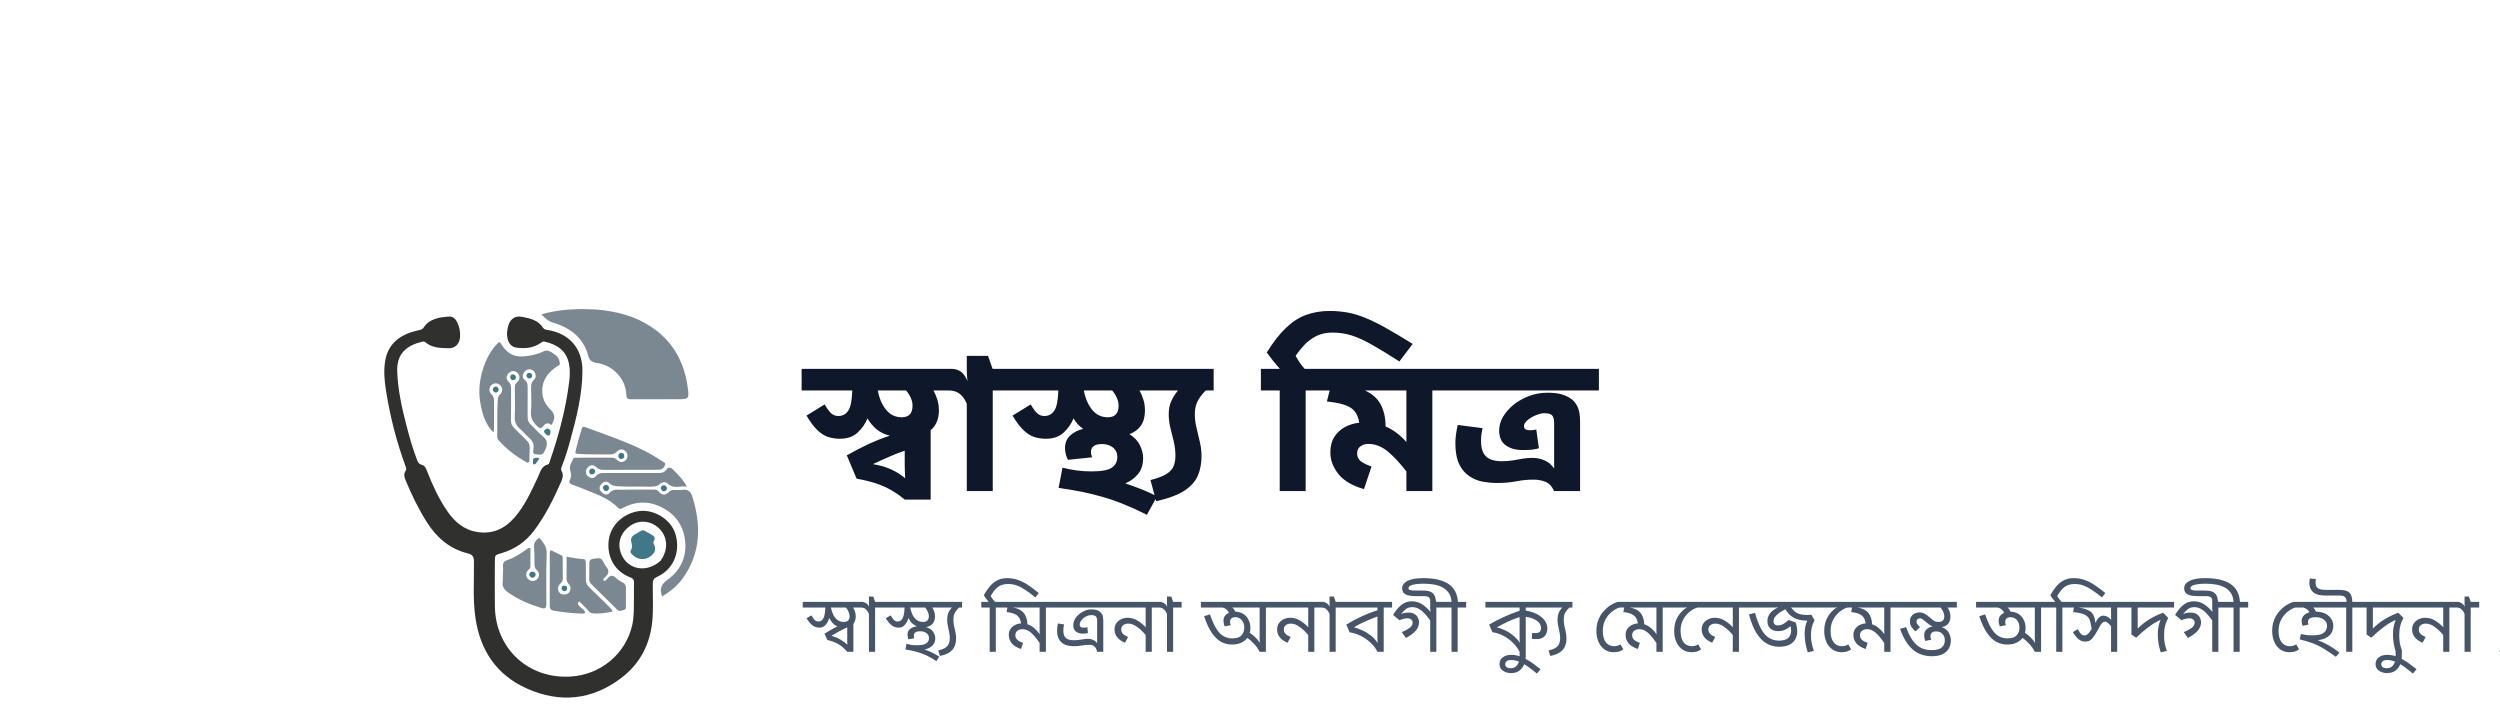
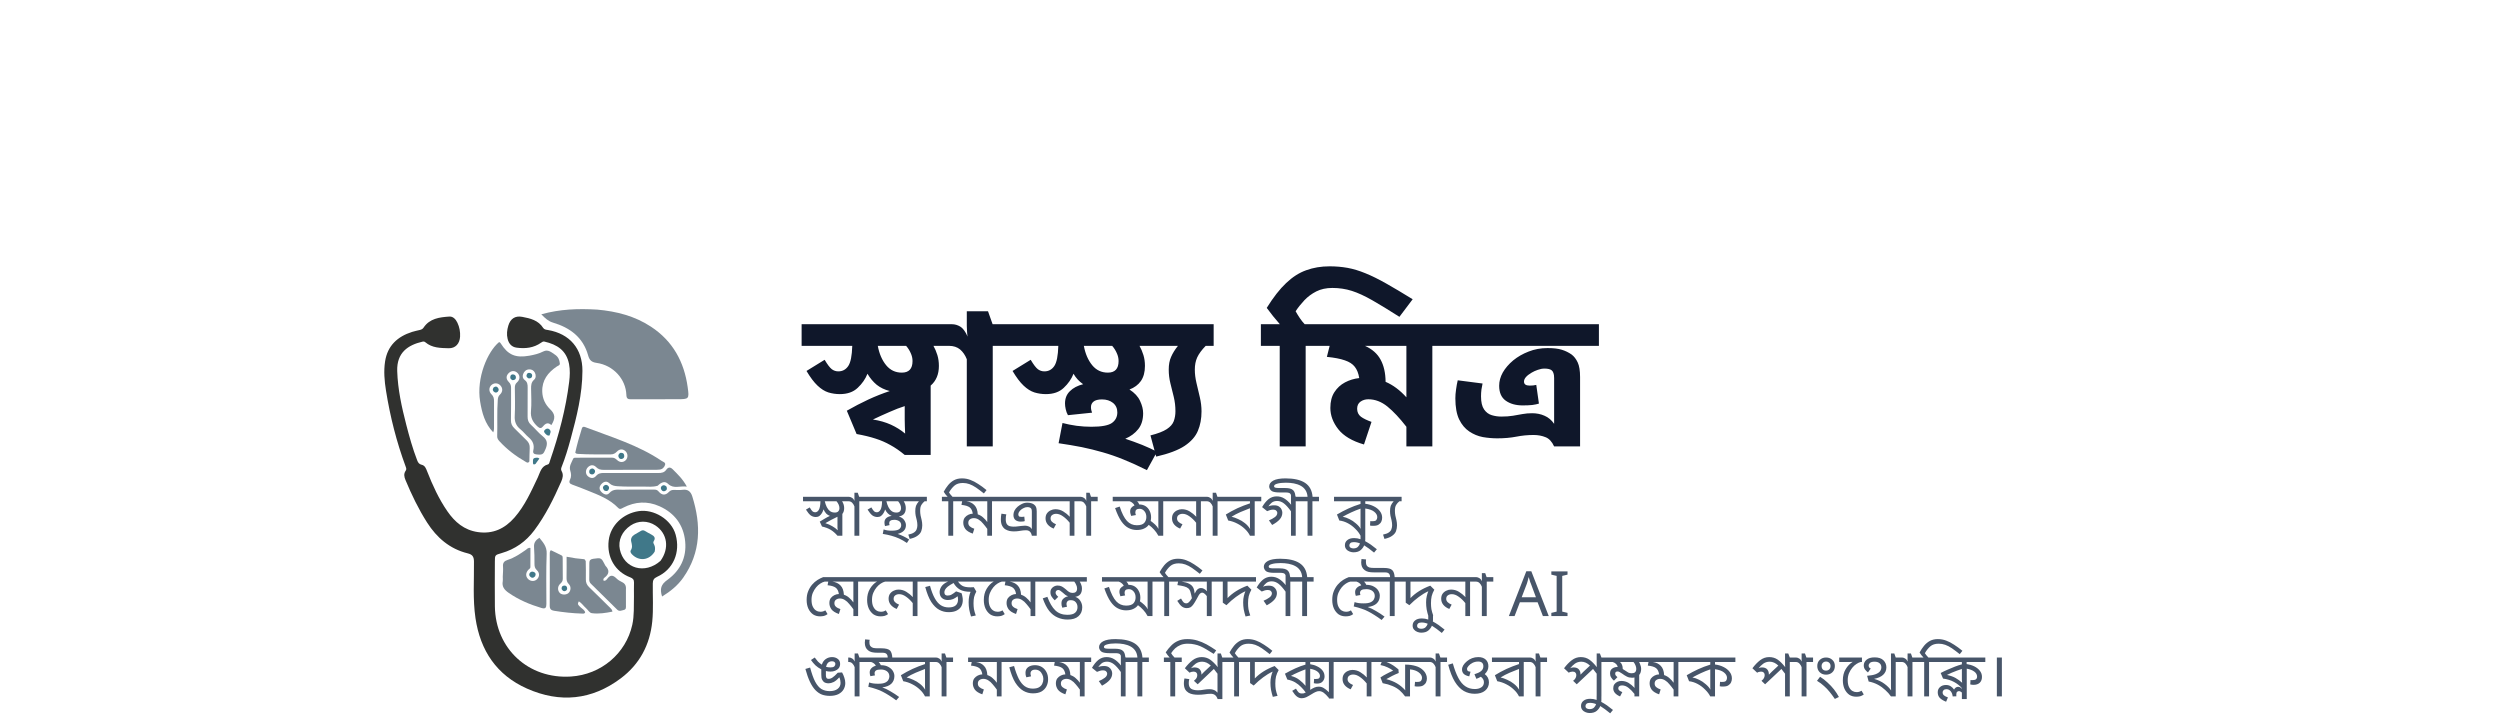
<svg xmlns="http://www.w3.org/2000/svg" width="280" height="80" viewBox="0 0 280 80" fill="none" role="img" aria-labelledby="logoTitle logoDesc">
  <rect width="580" height="500" rx="12" fill="none" />
  <g transform="translate(10 4) scale(0.1)">
    <path fill="#30312fff" opacity="1" stroke="none" d="M610.031,628 C610.035,622.502 609.93,617.499 610.077,612.505 C610.169,609.38 608.944,607.774 605.947,606.651 C588.815,600.232 579.435,584.029 581.733,565.242 C583.816,548.212 597.915,535.13 615.274,532.474 C632.085,529.902 651.969,541.58 656.741,558.909 C662.226,578.823 654.052,597.864 635.889,606.074 C632.186,607.747 631.181,609.801 631.13,613.606 C630.942,627.756 631.93,641.919 630.528,656.06 C627.919,682.356 616.262,703.972 595.323,719.716 C562.817,744.157 527.08,747.604 490.205,731.199 C456.287,716.11 437.925,688.73 432.531,652.247 C429.416,631.181 431.058,610.009 430.838,588.887 C430.78,583.306 429.002,581.032 423.735,579.729 C403.722,574.778 389.214,562.258 378.342,545.227 C368.729,530.166 361.002,514.114 354.143,497.635 C352.672,494.101 351.928,490.608 354.387,487.197 C355.552,485.581 354.91,484.097 354.316,482.49 C344.121,454.923 336.947,426.57 332.322,397.559 C330.585,386.665 329.606,375.679 331.301,364.745 C334.025,347.18 345.168,336.949 361.544,331.736 C364.39,330.83 367.346,330.269 370.251,329.551 C371.899,329.144 373.346,328.522 374.362,326.991 C381.268,316.584 392.324,315.328 403.265,314.544 C407.482,314.242 410.486,317.642 412.308,321.476 C414.639,326.38 415.578,331.559 415.291,337.007 C414.882,344.776 410.179,350.261 402.404,350.032 C393.367,349.767 383.968,349.787 376.399,343.343 C375.429,342.517 374.377,342.377 373.141,342.664 C357.044,346.404 344.215,354.827 344.879,375.602 C345.531,396.034 349.888,415.85 354.963,435.513 C358.454,449.037 362.203,462.51 367.249,475.576 C368.204,478.05 369.352,479.88 372.204,480.514 C375.953,481.347 377.109,484.623 378.347,487.787 C384.489,503.486 391.487,518.773 401.108,532.694 C409.431,544.737 419.878,553.674 435.071,555.916 C452.05,558.42 465.408,552.041 476.274,539.613 C487.827,526.399 494.843,510.472 502.285,494.824 C504.999,489.117 506.017,482.134 513.703,480.125 C515.257,479.719 515.5,477.447 516.039,475.881 C525.927,447.179 533.713,417.951 537.463,387.771 C538.282,381.18 538.604,374.373 537.348,367.831 C534.411,352.536 524.078,345.868 509.758,342.574 C508.287,342.235 507.292,342.931 506.15,343.744 C497.809,349.681 488.357,350.718 478.576,349.381 C473.051,348.625 469.878,344.946 468.53,339.559 C467.27,334.523 467.871,329.584 469.304,324.766 C471.606,317.033 476.904,313.366 484.854,314.865 C493.841,316.56 502.907,318.646 508.38,327.299 C509.568,329.177 511.76,329.283 513.708,329.615 C538.123,333.778 552.414,350.546 552.329,375.368 C552.239,401.591 545.885,426.781 539.067,451.849 C536.23,462.283 533.11,472.653 529.112,482.725 C528.48,484.316 528.021,485.868 528.959,487.512 C531.274,491.567 530.314,495.421 528.546,499.435 C520.138,518.527 510.963,537.205 498.416,553.98 C489.063,566.484 476.879,575.132 461.766,579.478 C454.28,581.63 454.261,581.657 454.251,589.24 C454.229,605.903 454.035,622.568 454.27,639.228 C454.938,686.668 492.044,720.786 539.427,717.714 C573.151,715.527 600.963,692.142 608.141,659.847 C610.438,649.514 609.769,638.972 610.031,628 M639.72,588.193 C649.966,574.159 647.558,557.401 634.014,548.491 C625.48,542.877 614.651,542.899 606.292,548.548 C596.589,555.104 592.066,565.187 594.242,575.408 C598.788,596.753 622.216,603.678 639.72,588.193 z" />
    <path fill="#00192b84" opacity="1" stroke="none" d="M568.904,306.762 C590.713,308.714 610.965,313.957 629.131,325.916 C653.602,342.026 666.288,365.277 670.214,393.711 C672.052,407.019 671.721,407.088 658.391,407.117 C641.226,407.153 624.059,407.084 606.894,407.212 C603.265,407.239 601.674,406.495 601.532,402.267 C600.936,384.442 586.742,369.065 568.284,366.454 C562.677,365.661 560.226,363.566 558.679,357.976 C553.117,337.883 538.425,326.951 519.268,321.3 C514.167,319.795 510.713,316.589 506.242,312.036 C527.277,306.141 547.764,305.508 568.904,306.762 z" />
    <path fill="#00192b84" opacity="1" stroke="none" d="M636.599,504.039 C631.004,505.693 625.64,504.969 620.337,504.976 C610.846,504.99 601.352,505.219 591.856,504.592 C588.255,504.354 585.211,503.857 582.427,501.195 C579.502,498.4 576.252,499.258 573.638,502.104 C571.2,504.757 570.651,507.659 573.209,510.596 C575.814,513.59 579.712,515.327 582.346,512.311 C586.972,507.013 592.671,508.659 597.994,508.504 C609.646,508.165 621.316,508.449 632.977,508.378 C634.968,508.366 636.281,508.868 637.649,510.481 C641.348,514.843 645.276,515.055 649.118,511.017 C650.828,509.22 652.572,508.678 654.83,508.71 C657.995,508.754 661.21,509.028 664.319,508.596 C670.341,507.76 673.615,510.408 675.349,515.938 C685.349,547.806 685.173,578.558 665.191,607.021 C659.015,615.819 650.771,622.438 641.526,628.107 C638.71,619.358 640.521,614.482 647.222,609.654 C661.908,599.074 669.131,584.448 667.407,566.538 C665.632,548.087 655.666,534.589 638.559,526.96 C624.909,520.872 611.352,521.762 598.109,528.552 C596.255,529.503 594.503,531.051 592.324,528.802 C582.87,519.05 570.482,514.393 558.27,509.471 C552.555,507.167 546.828,504.88 541.027,502.806 C538.069,501.749 536.867,500.306 538.416,497.264 C540.112,493.933 539.79,490.57 538.684,487.08 C537.115,482.126 540.123,478.094 541.903,473.893 C542.569,472.321 544.5,472.63 545.966,472.627 C559.131,472.603 572.297,472.66 585.463,472.587 C587.867,472.574 589.432,473.64 591.088,475.213 C594.239,478.207 598.129,478.141 600.863,475.374 C603.461,472.744 603.365,468.038 600.66,465.433 C597.759,462.641 594.009,462.571 590.919,465.814 C588.902,467.929 586.832,468.94 583.957,468.92 C571.796,468.837 559.631,469.16 547.48,468.37 C546.486,468.305 545.465,468.333 544.275,467.008 C546.228,458.004 548.883,448.8 551.753,439.653 C552.355,437.733 553.892,437.769 555.432,438.357 C584.639,449.515 614.829,458.459 641.106,476.228 C642.753,477.342 645.782,477.977 644.857,480.76 C643.955,483.472 641.865,485.62 638.699,485.96 C636.717,486.173 634.707,486.171 632.709,486.173 C613.877,486.193 595.044,486.153 576.212,486.238 C572.921,486.253 570.235,485.793 567.706,483.19 C564.949,480.352 561.406,480.314 558.404,483.354 C555.605,486.189 555.521,490.788 558.282,493.23 C561.373,495.962 564.956,496.181 567.603,493.055 C570.13,490.072 573.021,489.716 576.459,489.724 C596.791,489.772 617.124,489.667 637.456,489.777 C641.029,489.797 644.022,489.223 646.193,486.166 C648.429,483.018 650.745,482.901 653.54,485.707 C659.024,491.213 664.723,496.513 669.258,504.999 C661.383,503.928 654.436,507.937 648.178,501.875 C644.922,498.721 641.163,499.597 636.599,504.039 z" />
    <path fill="#00192b84" opacity="1" stroke="none" d="M492.899,476.807 C491.299,479.237 489.818,477.816 488.47,477.045 C477.705,470.889 467.937,463.451 459.507,454.315 C458.017,452.699 456.775,451.027 456.854,448.614 C457.298,434.968 456.5,421.302 457.528,407.66 C457.696,405.426 458.137,403.676 459.923,401.981 C463.382,398.7 463.269,394.484 460.144,391.411 C457.356,388.671 453.097,388.661 450.233,391.387 C447.446,394.04 447.291,398.543 450.488,401.636 C452.802,403.874 453.32,406.261 453.298,409.216 C453.223,419.377 453.3,429.538 453.29,439.699 C453.289,441.158 453.127,442.616 452.436,444.25 C443.105,434.582 439.817,422.346 437.735,409.647 C433.374,383.042 446.143,353.775 458.88,343.221 C459.864,343.194 460.365,343.898 460.803,344.593 C468.967,357.541 477.312,361.172 492.869,358.381 C498.274,357.411 503.569,356.141 508.559,353.6 C513.853,350.904 517.792,354.735 521.704,357.322 C525.039,359.527 526.711,363.088 527.032,367.079 C527.202,369.189 525.065,369.531 523.748,370.415 C513.628,377.203 506.851,385.953 507.326,398.815 C507.609,406.466 510.625,413.002 516.142,418.32 C521.86,423.832 522.311,428.587 517.491,436.122 C513.789,432.59 510.87,434.199 508.15,437.599 C506.226,440.004 504.503,439.956 502.012,437.659 C496.828,432.88 493.988,427.78 494.696,420.286 C495.475,412.032 494.913,403.645 494.822,395.317 C494.781,391.584 494.939,388.176 498.113,385.363 C500.448,383.293 500.398,380.187 499.102,377.469 C497.854,374.854 495.381,373.519 492.546,373.702 C489.291,373.912 487.074,375.824 485.915,378.965 C484.909,381.69 485.57,384.116 487.732,385.683 C490.762,387.88 490.995,390.786 490.975,394.055 C490.912,404.882 491.04,415.711 490.915,426.537 C490.871,430.259 491.786,433.189 494.682,435.794 C499.258,439.91 503.112,444.883 507.92,448.67 C513.057,452.717 513.456,456.933 511.188,462.554 C508.637,468.876 507.741,469.651 500.944,468.956 C498.06,468.66 496.568,467.513 497.297,464.45 C498.709,458.518 496.88,453.868 492.204,449.947 C488.9,447.176 486.296,443.559 482.941,440.864 C477.981,436.878 476.141,432.227 476.503,425.77 C477.089,415.309 476.703,404.79 476.629,394.296 C476.612,391.831 477.108,389.949 479.128,388.182 C482.465,385.261 482.596,380.929 479.926,378.045 C477.145,375.039 473.154,374.815 470.143,377.495 C466.68,380.577 466.389,384.432 469.921,387.918 C471.95,389.92 472.404,392.001 472.39,394.599 C472.326,406.593 472.525,418.59 472.262,430.578 C472.177,434.478 473.514,437.206 476.197,439.761 C480.777,444.123 485.1,448.755 489.704,453.09 C492.337,455.57 493.478,458.337 493.274,461.95 C493.001,466.768 493.072,471.606 492.899,476.807 z" />
    <path fill="#00192b84" opacity="1" stroke="none" d="M556.024,588.427 C556.132,595.538 556.289,602.199 556.147,608.852 C556.07,612.454 557.256,615.167 559.86,617.664 C567.785,625.262 575.526,633.052 583.37,640.735 C584.445,641.789 585.545,642.758 585.928,645.026 C578.218,646.562 570.605,647.8 562.894,646.762 C560.093,646.385 558.672,643.174 556.545,641.343 C553.681,638.877 551.625,635.524 548.286,633.486 C546.69,636.451 546.93,637.116 550.327,640.237 C552.222,641.978 554.776,643.176 555.395,645.964 C554.497,647.635 553.017,647.247 551.778,647.21 C541.294,646.898 530.891,645.751 520.541,644.069 C517.337,643.548 515.661,642.175 515.687,638.502 C515.826,619.028 515.734,599.553 515.735,580.078 C515.735,578.933 515.622,577.735 516.95,576.204 C520.863,578.098 524.996,580.006 529.031,582.104 C530.366,582.799 530.207,584.384 530.212,585.718 C530.241,593.208 530.203,600.699 530.318,608.188 C530.354,610.587 529.379,612.121 527.607,613.686 C524.399,616.519 524.216,621.01 526.801,623.945 C528.881,626.306 533.764,626.558 536.429,624.442 C539.366,622.11 540.004,617.076 537.073,614.204 C534.722,611.901 534.476,609.544 534.539,606.611 C534.697,599.167 534.591,591.718 534.591,583.546 C541.541,584.967 547.896,585.827 554.295,586.3 C554.885,586.343 555.399,587.392 556.024,588.427 z" />
    <path fill="#00192b84" opacity="1" stroke="none" d="M463.105,606.022 C463.221,601.874 463.686,598.184 463.367,594.564 C462.988,590.274 464.751,588.299 468.69,587.046 C476.226,584.648 482.723,580.212 489.143,575.705 C490.436,574.798 491.41,573.159 494.092,573.72 C494.092,580.818 494.141,588.04 494.05,595.26 C494.032,596.697 492.49,597.327 491.624,598.308 C488.62,601.709 488.57,605.67 491.483,608.544 C494.278,611.302 498.661,611.42 501.402,608.811 C504.386,605.971 504.62,601.711 501.313,598.636 C499.064,596.544 498.619,594.362 498.614,591.579 C498.603,585.259 498.596,578.921 498.119,572.626 C497.75,567.761 500.095,564.89 504.074,562.286 C508.354,567.595 512.576,572.15 512.275,580.035 C511.556,598.828 511.876,617.664 511.951,636.482 C511.968,640.733 510.827,642.248 506.394,640.923 C493.39,637.039 481.076,631.843 469.831,624.074 C465.019,620.75 461.943,617.163 463.08,611 C463.347,609.551 463.112,608.01 463.105,606.022 z" />
    <path fill="#00192b84" opacity="1" stroke="none" d="M601.034,620.295 C601.044,626.582 601.078,632.404 601.047,638.226 C601.036,640.168 601.467,642.505 598.793,643.119 C596.296,643.691 593.656,645.171 591.262,642.816 C581.425,633.136 571.599,623.445 561.771,613.755 C560.518,612.519 559.95,610.971 559.954,609.248 C559.972,602.927 560.051,596.608 560.066,590.288 C560.072,587.415 561.533,586.251 564.308,585.857 C573.42,584.561 573.409,584.487 577.693,592.908 C577.844,593.204 577.964,593.539 578.187,593.772 C582.821,598.604 582.427,602.948 577.057,606.965 C576.192,607.613 575.393,608.644 575.903,610.252 C578.019,611.041 579.35,609.358 580.27,608.095 C583.589,603.536 586.685,604.11 590.329,607.724 C592.066,609.446 594.279,610.85 596.517,611.867 C600.099,613.496 601.429,616.097 601.034,620.295 z" />
    <path fill="#155a6fd0" opacity="1" stroke="none" d="M510.593,445.511 C508.651,443.447 509.181,442.023 511.045,440.767 C512.659,439.68 514.26,439.769 515.565,441.098 C517.885,443.461 515.817,445.589 515.556,447.631 C512.956,448.462 512.065,446.775 510.593,445.511 z" />
    <path fill="#155a6fd0" opacity="1" stroke="none" d="M499.368,605.403 C497.294,607.698 495.392,607.519 493.631,605.67 C492.645,604.634 492.454,603.22 493.197,602.007 C494.142,600.463 495.679,599.821 497.447,600.442 C499.673,601.224 500.541,602.76 499.368,605.403 z" />
    <path fill="#155a6fd0" opacity="1" stroke="none" d="M576.896,509.396 C575.12,507.455 574.594,505.629 576.5,503.964 C577.685,502.93 579.203,502.667 580.619,503.69 C581.964,504.661 582.511,506.048 581.947,507.61 C581.123,509.89 579.468,510.554 576.896,509.396 z" />
    <path fill="#155a6fd0" opacity="1" stroke="none" d="M594.586,467.234 C597.567,466.865 599.106,468.001 599.17,470.695 C599.211,472.367 598.294,473.54 596.666,473.979 C595.235,474.366 593.914,473.867 593.194,472.647 C592.037,470.688 592.365,468.838 594.586,467.234 z" />
    <path fill="#155a6fd0" opacity="1" stroke="none" d="M646.44,504.956 C647.494,507.49 646.84,509.177 644.636,509.996 C643.119,510.56 641.73,510.036 640.813,508.614 C639.914,507.219 639.842,505.669 641.005,504.544 C642.641,502.96 644.513,503.045 646.44,504.956 z" />
    <path fill="#155a6fd0" opacity="1" stroke="none" d="M452.877,393.903 C455.312,392.224 457.004,392.968 458.127,394.985 C458.81,396.212 458.539,397.609 457.533,398.682 C456.493,399.79 455.152,399.973 453.896,399.227 C451.87,398.023 451.294,396.309 452.877,393.903 z" />
    <path fill="#155a6fd0" opacity="1" stroke="none" d="M499.703,479.681 C496.789,481.082 496.913,479.077 496.927,477.527 C496.944,475.642 496.524,473.296 499.271,472.865 C500.791,472.626 502.488,472.155 504.096,473.61 C502.702,475.552 501.318,477.481 499.703,479.681 z" />
    <path fill="#155a6fd0" opacity="1" stroke="none" d="M474.208,385.842 C471.579,384.856 471.04,383.081 471.775,380.972 C472.267,379.556 473.626,379.179 475.036,379.391 C476.717,379.645 477.684,380.77 477.822,382.385 C478.014,384.627 476.626,385.618 474.208,385.842 z" />
    <path fill="#155a6fd0" opacity="1" stroke="none" d="M560.325,486.303 C562.228,484.327 564.057,484.181 565.674,485.899 C566.786,487.08 566.674,488.624 565.754,489.969 C564.93,491.175 563.63,491.616 562.296,491.261 C559.865,490.613 559.512,488.809 560.325,486.303 z" />
    <path fill="#155a6fd0" opacity="1" stroke="none" d="M492.145,383.853 C489.551,382.631 489.136,380.867 490.267,378.829 C491.005,377.499 492.429,377.439 493.781,377.787 C495.23,378.16 496.053,379.201 496.02,380.665 C495.97,382.851 494.688,383.911 492.145,383.853 z" />
    <path fill="#155a6fd0" opacity="1" stroke="none" d="M529.01,619.74 C528.775,617.125 529.902,615.962 532.04,615.844 C533.481,615.764 534.6,616.453 535.014,617.89 C535.46,619.444 535.145,620.9 533.64,621.701 C531.671,622.749 530.212,621.881 529.01,619.74 z" />
    <path fill="#155a6fd0" opacity="1" stroke="none" d="M633.214,577.905 C627.033,587.754 615.689,588.916 607.846,580.868 C606.603,579.593 605.559,577.784 606.472,576.39 C608.654,573.059 607.765,569.942 606.955,566.547 C606.182,563.305 607.653,560.655 610.445,558.895 C612.836,557.388 615.348,556.073 617.782,554.632 C619.375,553.688 620.826,553.707 622.442,554.718 C624.692,556.125 627.051,557.365 629.403,558.6 C632.599,560.279 634.645,562.388 632.201,566.083 C631.252,567.518 631.942,568.593 632.55,569.767 C633.841,572.257 633.939,574.86 633.214,577.905 z" />
  </g>
-   <text x="90" y="55" font-family="'Noto Sans Devanagari', 'Mangal', 'Noto Sans Bengali', 'Noto Sans', sans-serif" font-size="22" font-weight="700" fill="#0F172A">
+   <text x="90" y="50" font-family="'Noto Sans Devanagari', 'Mangal', 'Noto Sans Bengali', 'Noto Sans', sans-serif" font-size="22" font-weight="700" fill="#0F172A">
    স্বাস্থ্য মিত্র
  </text>
-   <text x="90" y="73" font-family="'Noto Sans Devanagari', 'Mangal', 'Noto Sans Bengali', 'Noto Sans', sans-serif" font-size="9" fill="#475569">
-     স্বাস্থ্য মিত্রনা অনাবগী ক্যু মেনেজমেন্ত অসিদগী হৌদুনা AI ঙাইবা মতমগী প্রিদিক্সনফাওবা পুম্নমক পাংথোক্লি।
+   <text x="90" y="60" font-family="'Noto Sans Devanagari', 'Mangal', 'Noto Sans Bengali', 'Noto Sans', sans-serif" font-size="7" fill="#475569">
+     <tspan x="90" dy="0">
+       স্বাস্থ্য মিত্রনা অনাবগী ক্যু
+     </tspan>
+     <tspan x="90" dy="9">
+       মেনেজমেন্ত অসিদগী হৌদুনা AI
+     </tspan>
+     <tspan x="90" dy="9">
+       ঙাইবা মতমগী প্রিদিক্সনফাওবা পুম্নমক পাংথোক্লি।
+     </tspan>
  </text>
</svg>
